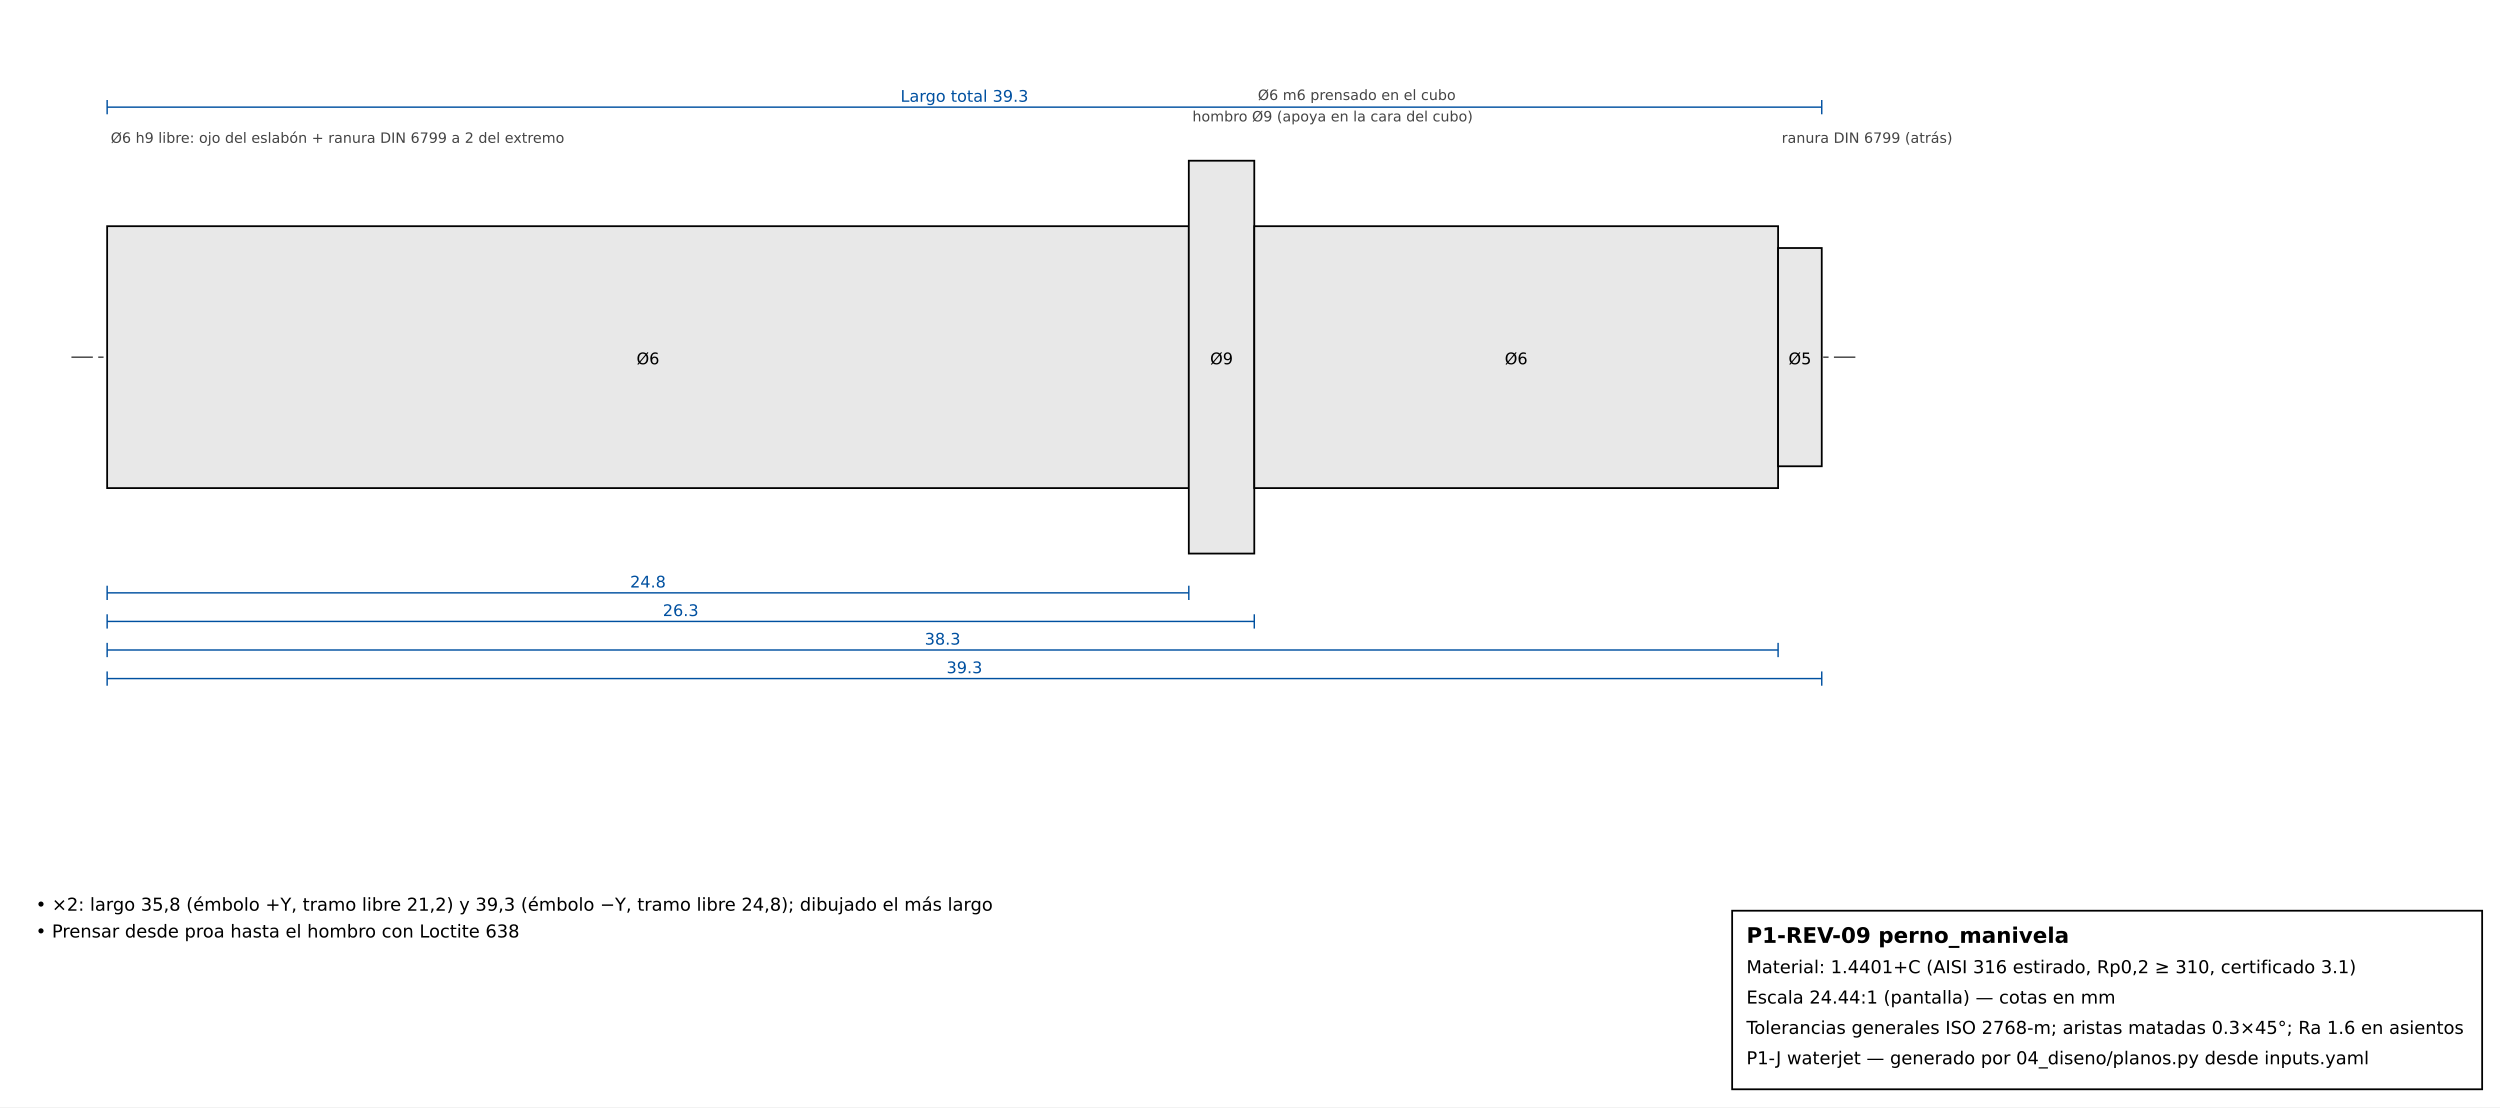
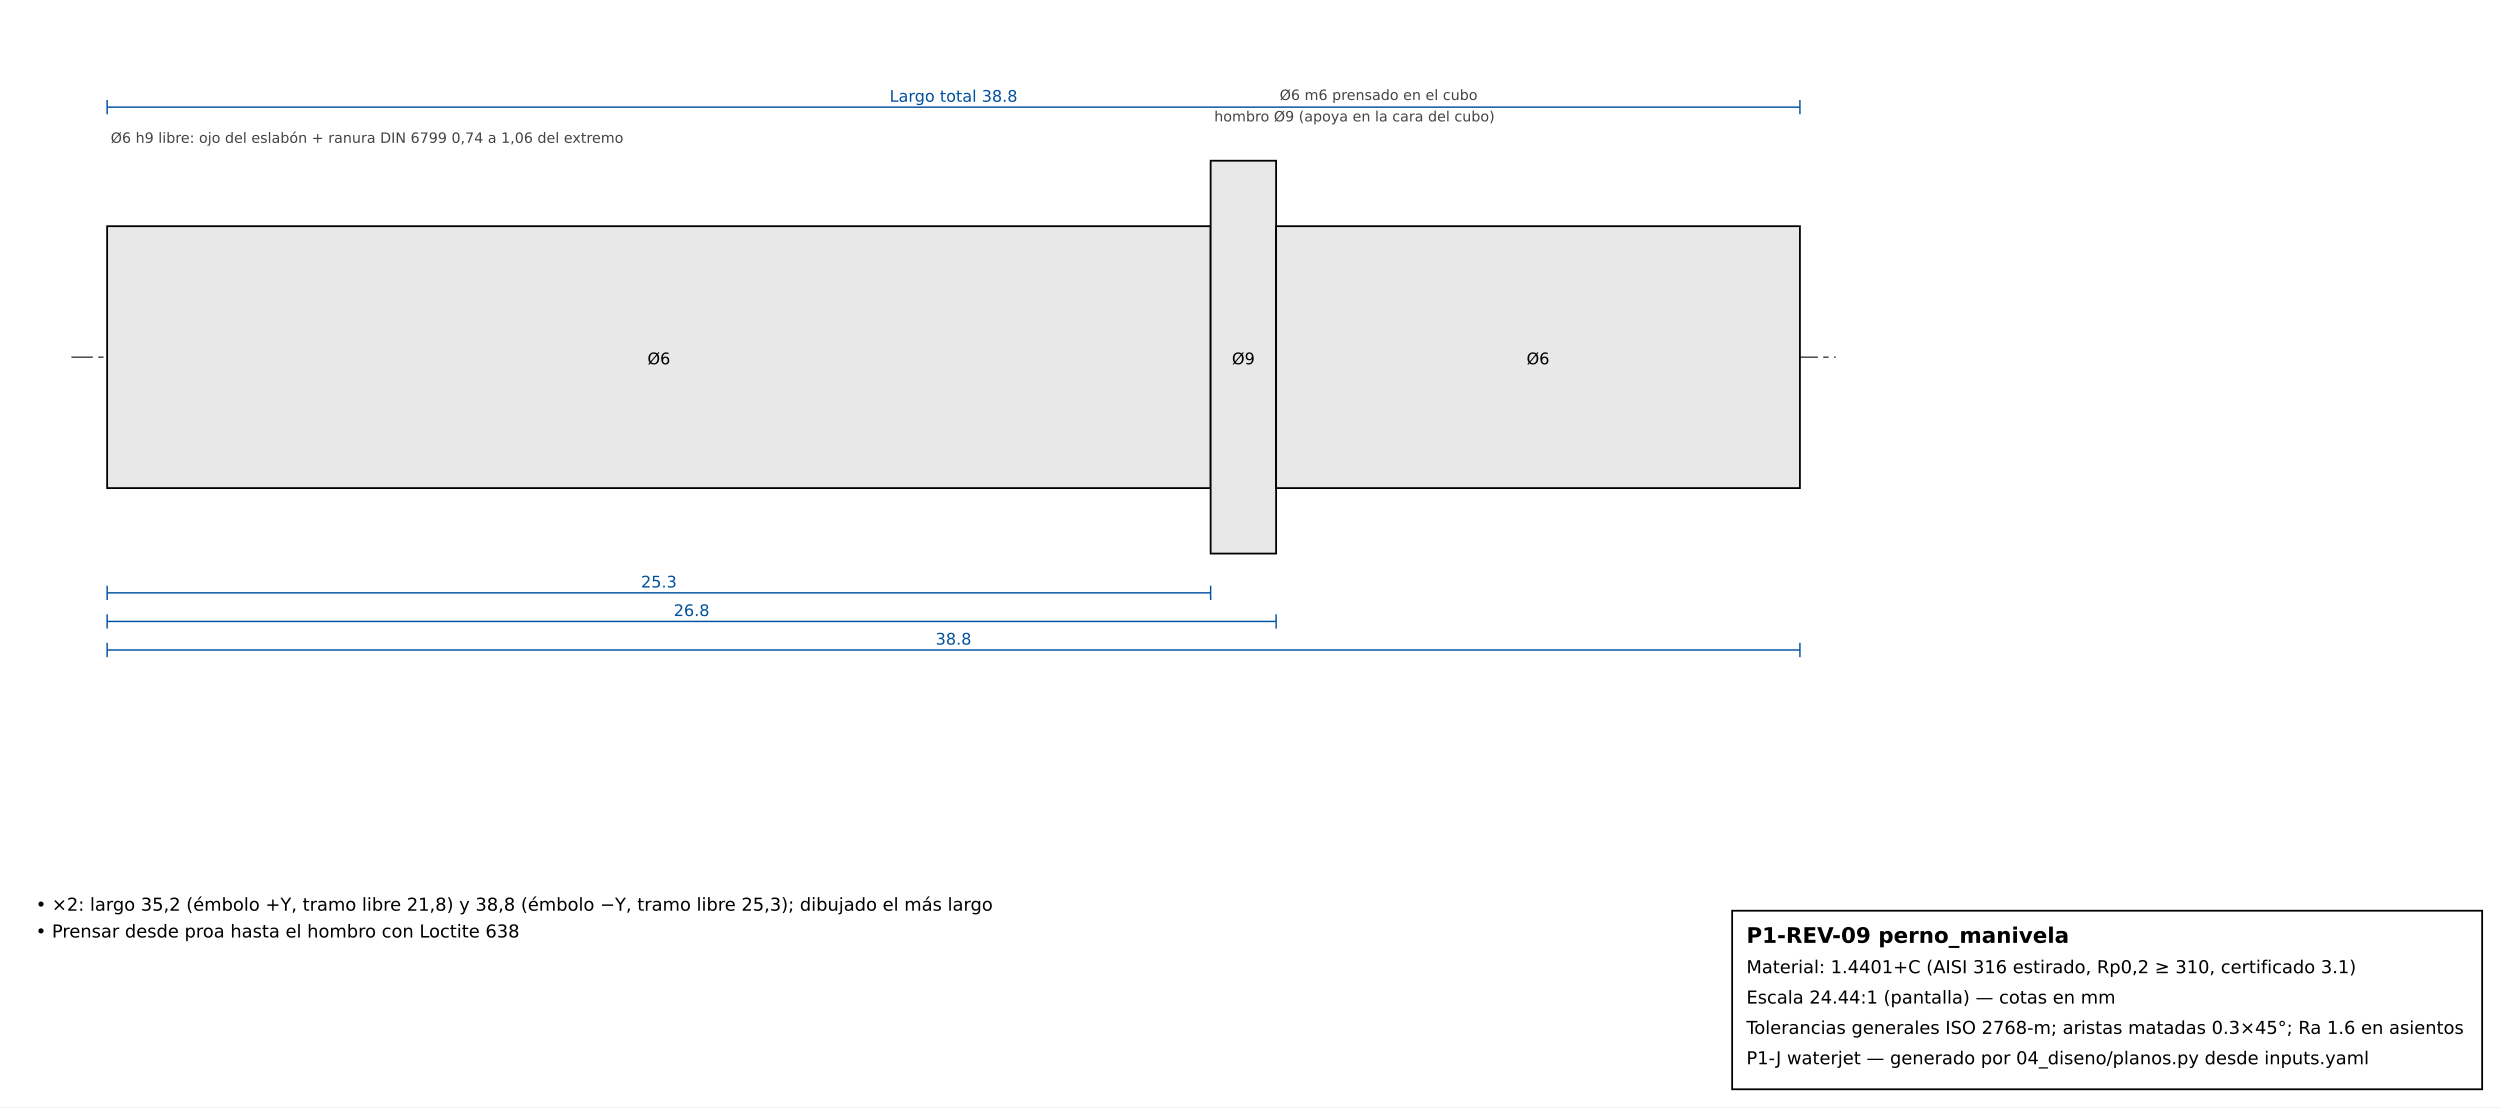
<svg xmlns="http://www.w3.org/2000/svg" baseProfile="full" height="620" version="1.1" width="1400">
  <defs />
  <rect fill="white" height="620" width="1400" x="0" y="0" />
-   <line stroke="black" stroke-dasharray="12,3,3,3" stroke-width="0.6" x1="40" x2="1040.178" y1="200" y2="200" />
-   <rect fill="#e8e8e8" height="146.667" stroke="black" stroke-width="1" width="605.733" x="60" y="126.667" />
-   <text font-family="DejaVu Sans" font-size="9" text-anchor="middle" x="362.867" y="204">Ø6</text>
-   <line stroke="#0050a0" stroke-width="0.8" x1="60" x2="665.733" y1="332.0" y2="332.0" />
+   <line stroke="black" stroke-dasharray="12,3,3,3" stroke-width="0.6" x1="40" x2="1027.956" y1="200" y2="200" />
+   <rect fill="#e8e8e8" height="146.667" stroke="black" stroke-width="1" width="617.956" x="60" y="126.667" />
+   <text font-family="DejaVu Sans" font-size="9" text-anchor="middle" x="368.978" y="204">Ø6</text>
+   <line stroke="#0050a0" stroke-width="0.8" x1="60" x2="677.956" y1="332.0" y2="332.0" />
  <line stroke="#0050a0" stroke-width="0.8" x1="60" x2="60" y1="328.0" y2="336.0" />
-   <line stroke="#0050a0" stroke-width="0.8" x1="665.733" x2="665.733" y1="328.0" y2="336.0" />
-   <text fill="#0050a0" font-family="DejaVu Sans" font-size="9" text-anchor="middle" x="362.867" y="329.0">24.8</text>
-   <text fill="#444" font-family="DejaVu Sans" font-size="8" x="62" y="80.0">Ø6 h9 libre: ojo del eslabón + ranura DIN 6799 a 2 del extremo</text>
-   <rect fill="#e8e8e8" height="220.0" stroke="black" stroke-width="1" width="36.667" x="665.733" y="90.0" />
-   <text font-family="DejaVu Sans" font-size="9" text-anchor="middle" x="684.067" y="204">Ø9</text>
-   <line stroke="#0050a0" stroke-width="0.8" x1="60" x2="702.4" y1="348.0" y2="348.0" />
+   <line stroke="#0050a0" stroke-width="0.8" x1="677.956" x2="677.956" y1="328.0" y2="336.0" />
+   <text fill="#0050a0" font-family="DejaVu Sans" font-size="9" text-anchor="middle" x="368.978" y="329.0">25.3</text>
+   <text fill="#444" font-family="DejaVu Sans" font-size="8" x="62" y="80.0">Ø6 h9 libre: ojo del eslabón + ranura DIN 6799 0,74 a 1,06 del extremo</text>
+   <rect fill="#e8e8e8" height="220.0" stroke="black" stroke-width="1" width="36.667" x="677.956" y="90.0" />
+   <text font-family="DejaVu Sans" font-size="9" text-anchor="middle" x="696.289" y="204">Ø9</text>
+   <line stroke="#0050a0" stroke-width="0.8" x1="60" x2="714.622" y1="348.0" y2="348.0" />
  <line stroke="#0050a0" stroke-width="0.8" x1="60" x2="60" y1="344.0" y2="352.0" />
-   <line stroke="#0050a0" stroke-width="0.8" x1="702.4" x2="702.4" y1="344.0" y2="352.0" />
-   <text fill="#0050a0" font-family="DejaVu Sans" font-size="9" text-anchor="middle" x="381.2" y="345.0">26.3</text>
-   <text fill="#444" font-family="DejaVu Sans" font-size="8" x="667.733" y="68.0">hombro Ø9 (apoya en la cara del cubo)</text>
-   <rect fill="#e8e8e8" height="146.667" stroke="black" stroke-width="1" width="293.333" x="702.4" y="126.667" />
-   <text font-family="DejaVu Sans" font-size="9" text-anchor="middle" x="849.067" y="204">Ø6</text>
-   <line stroke="#0050a0" stroke-width="0.8" x1="60" x2="995.733" y1="364.0" y2="364.0" />
+   <line stroke="#0050a0" stroke-width="0.8" x1="714.622" x2="714.622" y1="344.0" y2="352.0" />
+   <text fill="#0050a0" font-family="DejaVu Sans" font-size="9" text-anchor="middle" x="387.311" y="345.0">26.8</text>
+   <text fill="#444" font-family="DejaVu Sans" font-size="8" x="679.956" y="68.0">hombro Ø9 (apoya en la cara del cubo)</text>
+   <rect fill="#e8e8e8" height="146.667" stroke="black" stroke-width="1" width="293.333" x="714.622" y="126.667" />
+   <text font-family="DejaVu Sans" font-size="9" text-anchor="middle" x="861.289" y="204">Ø6</text>
+   <line stroke="#0050a0" stroke-width="0.8" x1="60" x2="1007.956" y1="364.0" y2="364.0" />
  <line stroke="#0050a0" stroke-width="0.8" x1="60" x2="60" y1="360.0" y2="368.0" />
-   <line stroke="#0050a0" stroke-width="0.8" x1="995.733" x2="995.733" y1="360.0" y2="368.0" />
-   <text fill="#0050a0" font-family="DejaVu Sans" font-size="9" text-anchor="middle" x="527.867" y="361.0">38.3</text>
-   <text fill="#444" font-family="DejaVu Sans" font-size="8" x="704.4" y="56.0">Ø6 m6 prensado en el cubo</text>
-   <rect fill="#e8e8e8" height="122.222" stroke="black" stroke-width="1" width="24.444" x="995.733" y="138.889" />
-   <text font-family="DejaVu Sans" font-size="9" text-anchor="middle" x="1007.956" y="204">Ø5</text>
-   <line stroke="#0050a0" stroke-width="0.8" x1="60" x2="1020.178" y1="380.0" y2="380.0" />
-   <line stroke="#0050a0" stroke-width="0.8" x1="60" x2="60" y1="376.0" y2="384.0" />
-   <line stroke="#0050a0" stroke-width="0.8" x1="1020.178" x2="1020.178" y1="376.0" y2="384.0" />
-   <text fill="#0050a0" font-family="DejaVu Sans" font-size="9" text-anchor="middle" x="540.089" y="377.0">39.3</text>
-   <text fill="#444" font-family="DejaVu Sans" font-size="8" x="997.733" y="80.0">ranura DIN 6799 (atrás)</text>
-   <line stroke="#0050a0" stroke-width="0.8" x1="60" x2="1020.178" y1="60" y2="60" />
+   <line stroke="#0050a0" stroke-width="0.8" x1="1007.956" x2="1007.956" y1="360.0" y2="368.0" />
+   <text fill="#0050a0" font-family="DejaVu Sans" font-size="9" text-anchor="middle" x="533.978" y="361.0">38.8</text>
+   <text fill="#444" font-family="DejaVu Sans" font-size="8" x="716.622" y="56.0">Ø6 m6 prensado en el cubo</text>
+   <line stroke="#0050a0" stroke-width="0.8" x1="60" x2="1007.956" y1="60" y2="60" />
  <line stroke="#0050a0" stroke-width="0.8" x1="60" x2="60" y1="56" y2="64" />
-   <line stroke="#0050a0" stroke-width="0.8" x1="1020.178" x2="1020.178" y1="56" y2="64" />
-   <text fill="#0050a0" font-family="DejaVu Sans" font-size="9" text-anchor="middle" x="540.089" y="57">Largo total 39.3</text>
+   <line stroke="#0050a0" stroke-width="0.8" x1="1007.956" x2="1007.956" y1="56" y2="64" />
+   <text fill="#0050a0" font-family="DejaVu Sans" font-size="9" text-anchor="middle" x="533.978" y="57">Largo total 38.8</text>
  <g font-family="DejaVu Sans" font-size="11">
    <rect fill="none" height="100" stroke="black" width="420" x="970" y="510" />
    <text font-size="12" font-weight="bold" x="978" y="528">P1-REV-09  perno_manivela</text>
    <text font-size="10" font-weight="normal" x="978" y="545">Material: 1.4401+C (AISI 316 estirado, Rp0,2 ≥ 310, certificado 3.1)</text>
    <text font-size="10" font-weight="normal" x="978" y="562">Escala 24.44:1 (pantalla)  —  cotas en mm</text>
    <text font-size="10" font-weight="normal" x="978" y="579">Tolerancias generales ISO 2768-m; aristas matadas 0.3×45°; Ra 1.6 en asientos</text>
    <text font-size="10" font-weight="normal" x="978" y="596">P1-J waterjet — generado por 04_diseno/planos.py desde inputs.yaml</text>
-     <text font-size="10" x="20" y="510">• ×2: largo 35,8 (émbolo +Y, tramo libre 21,2) y 39,3 (émbolo −Y, tramo libre 24,8); dibujado el más largo</text>
+     <text font-size="10" x="20" y="510">• ×2: largo 35,2 (émbolo +Y, tramo libre 21,8) y 38,8 (émbolo −Y, tramo libre 25,3); dibujado el más largo</text>
    <text font-size="10" x="20" y="525">• Prensar desde proa hasta el hombro con Loctite 638</text>
  </g>
</svg>
